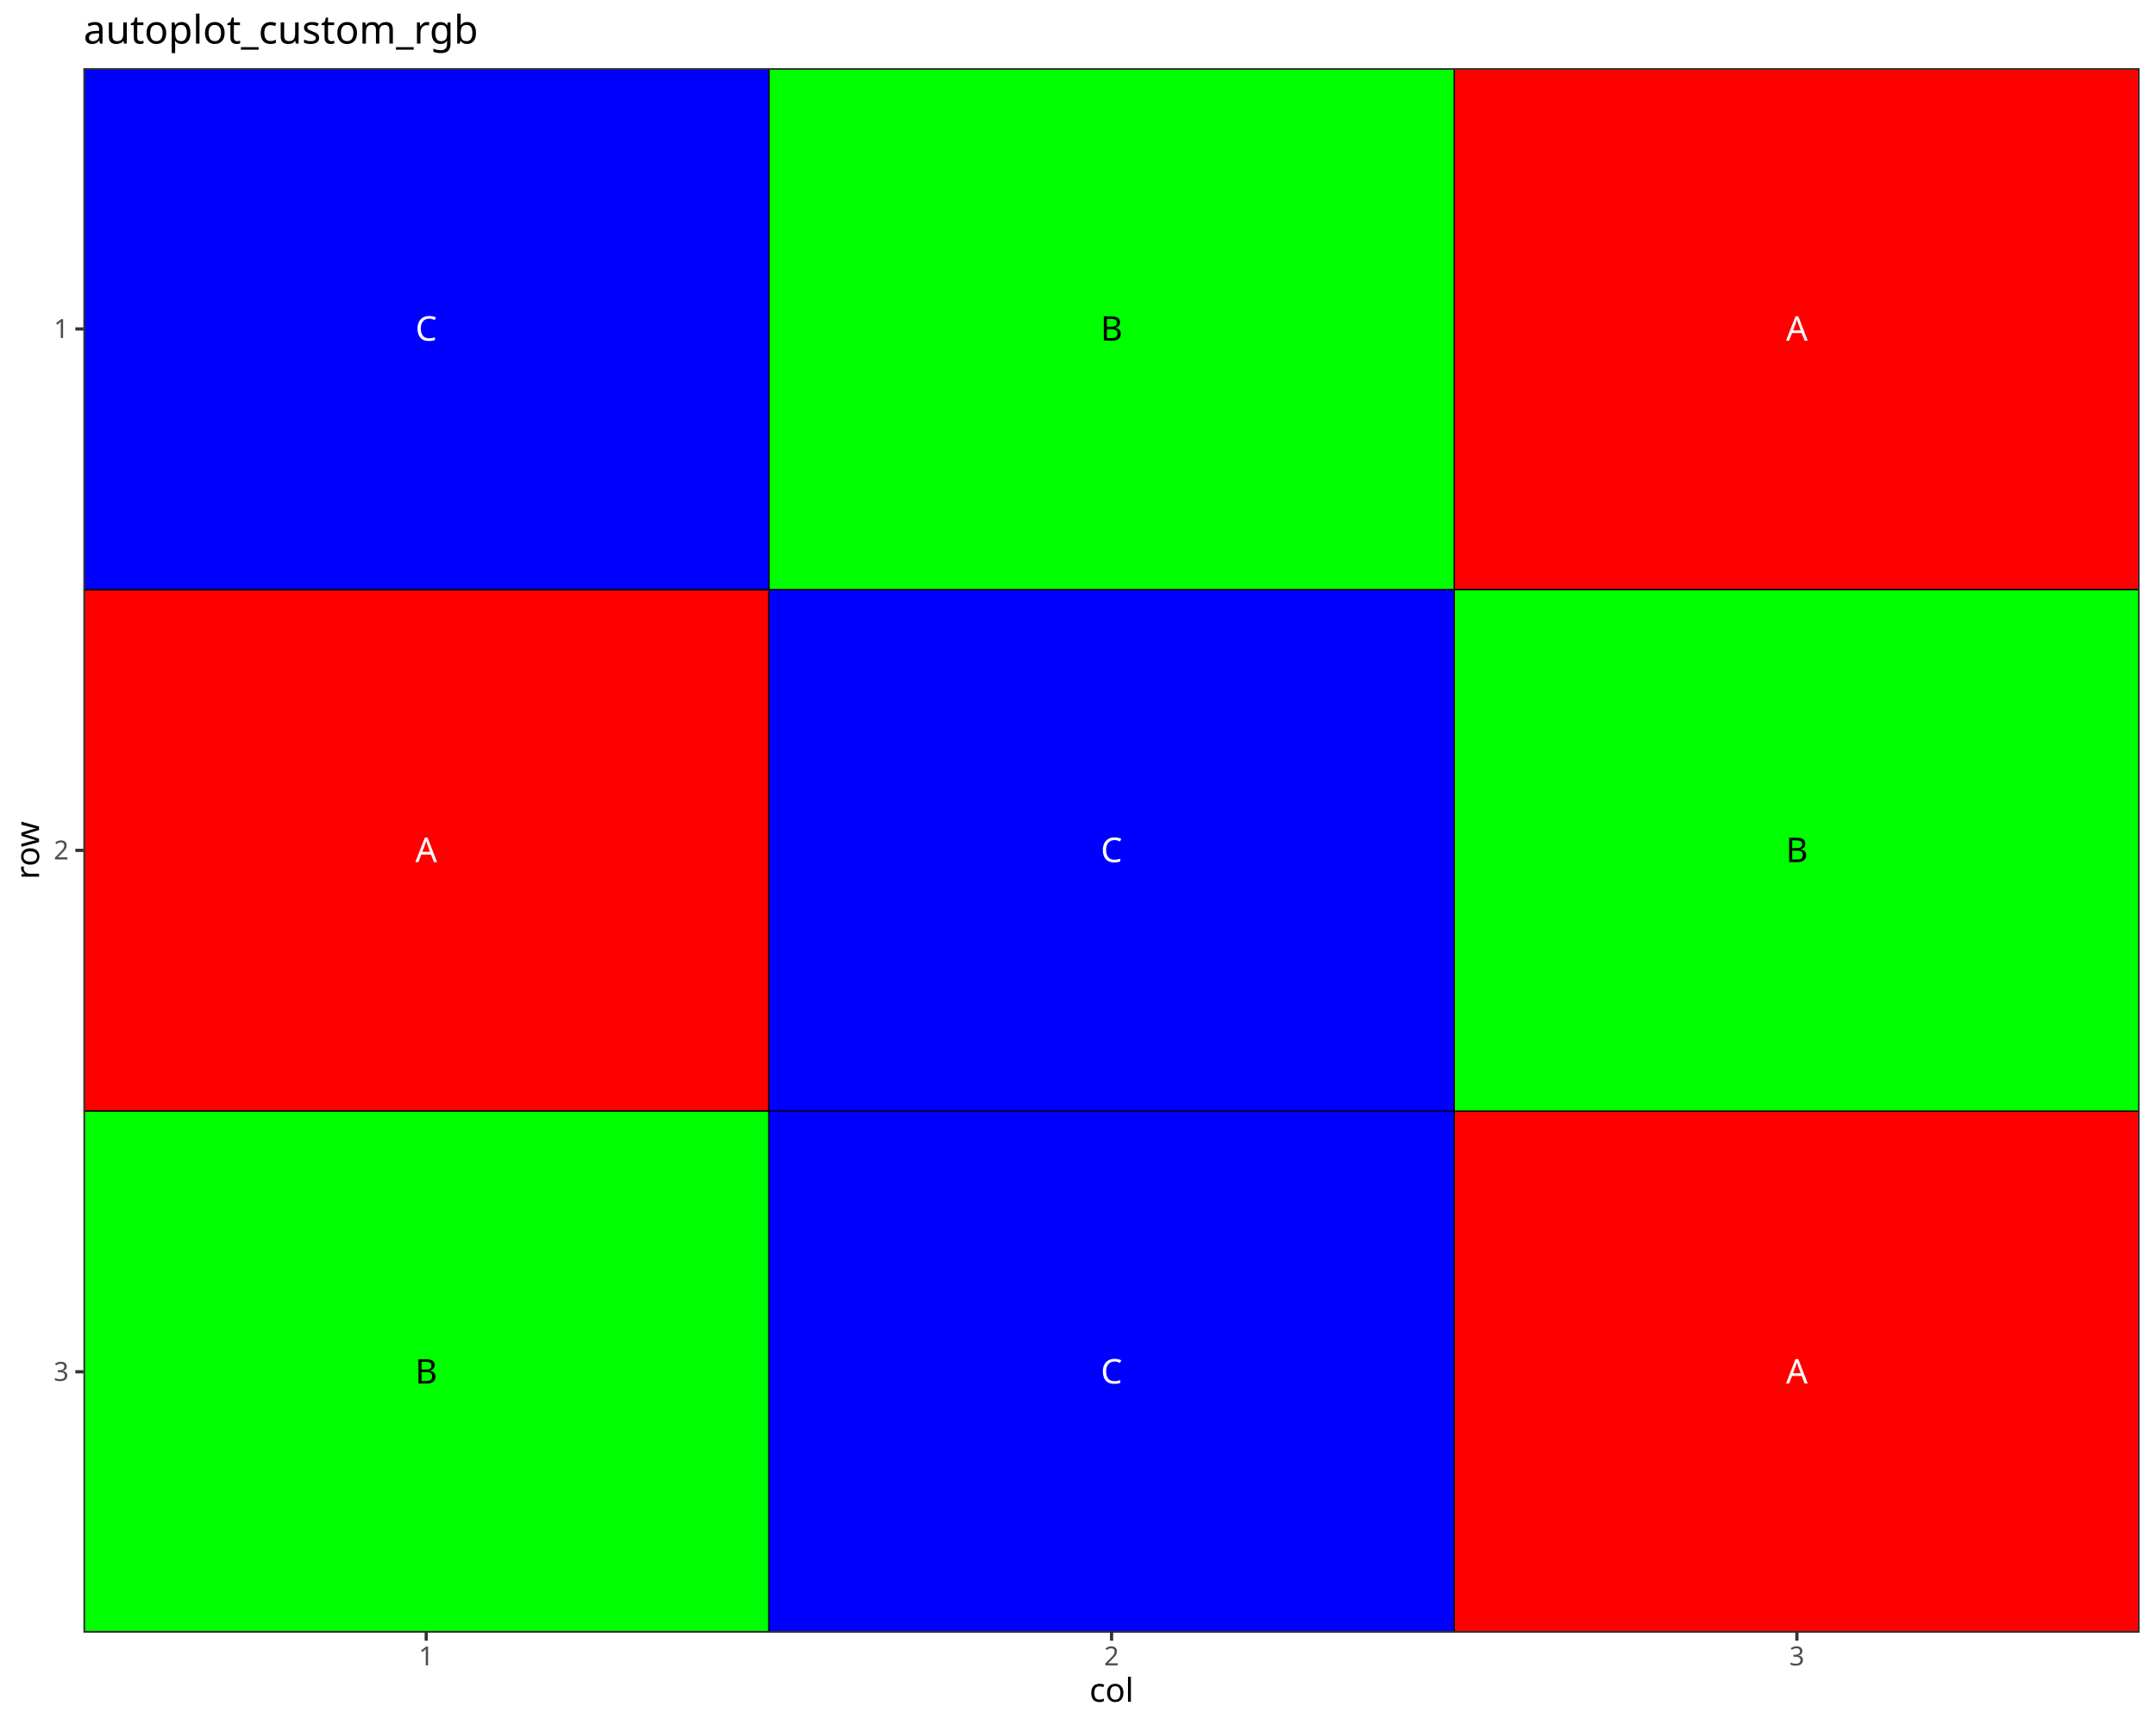
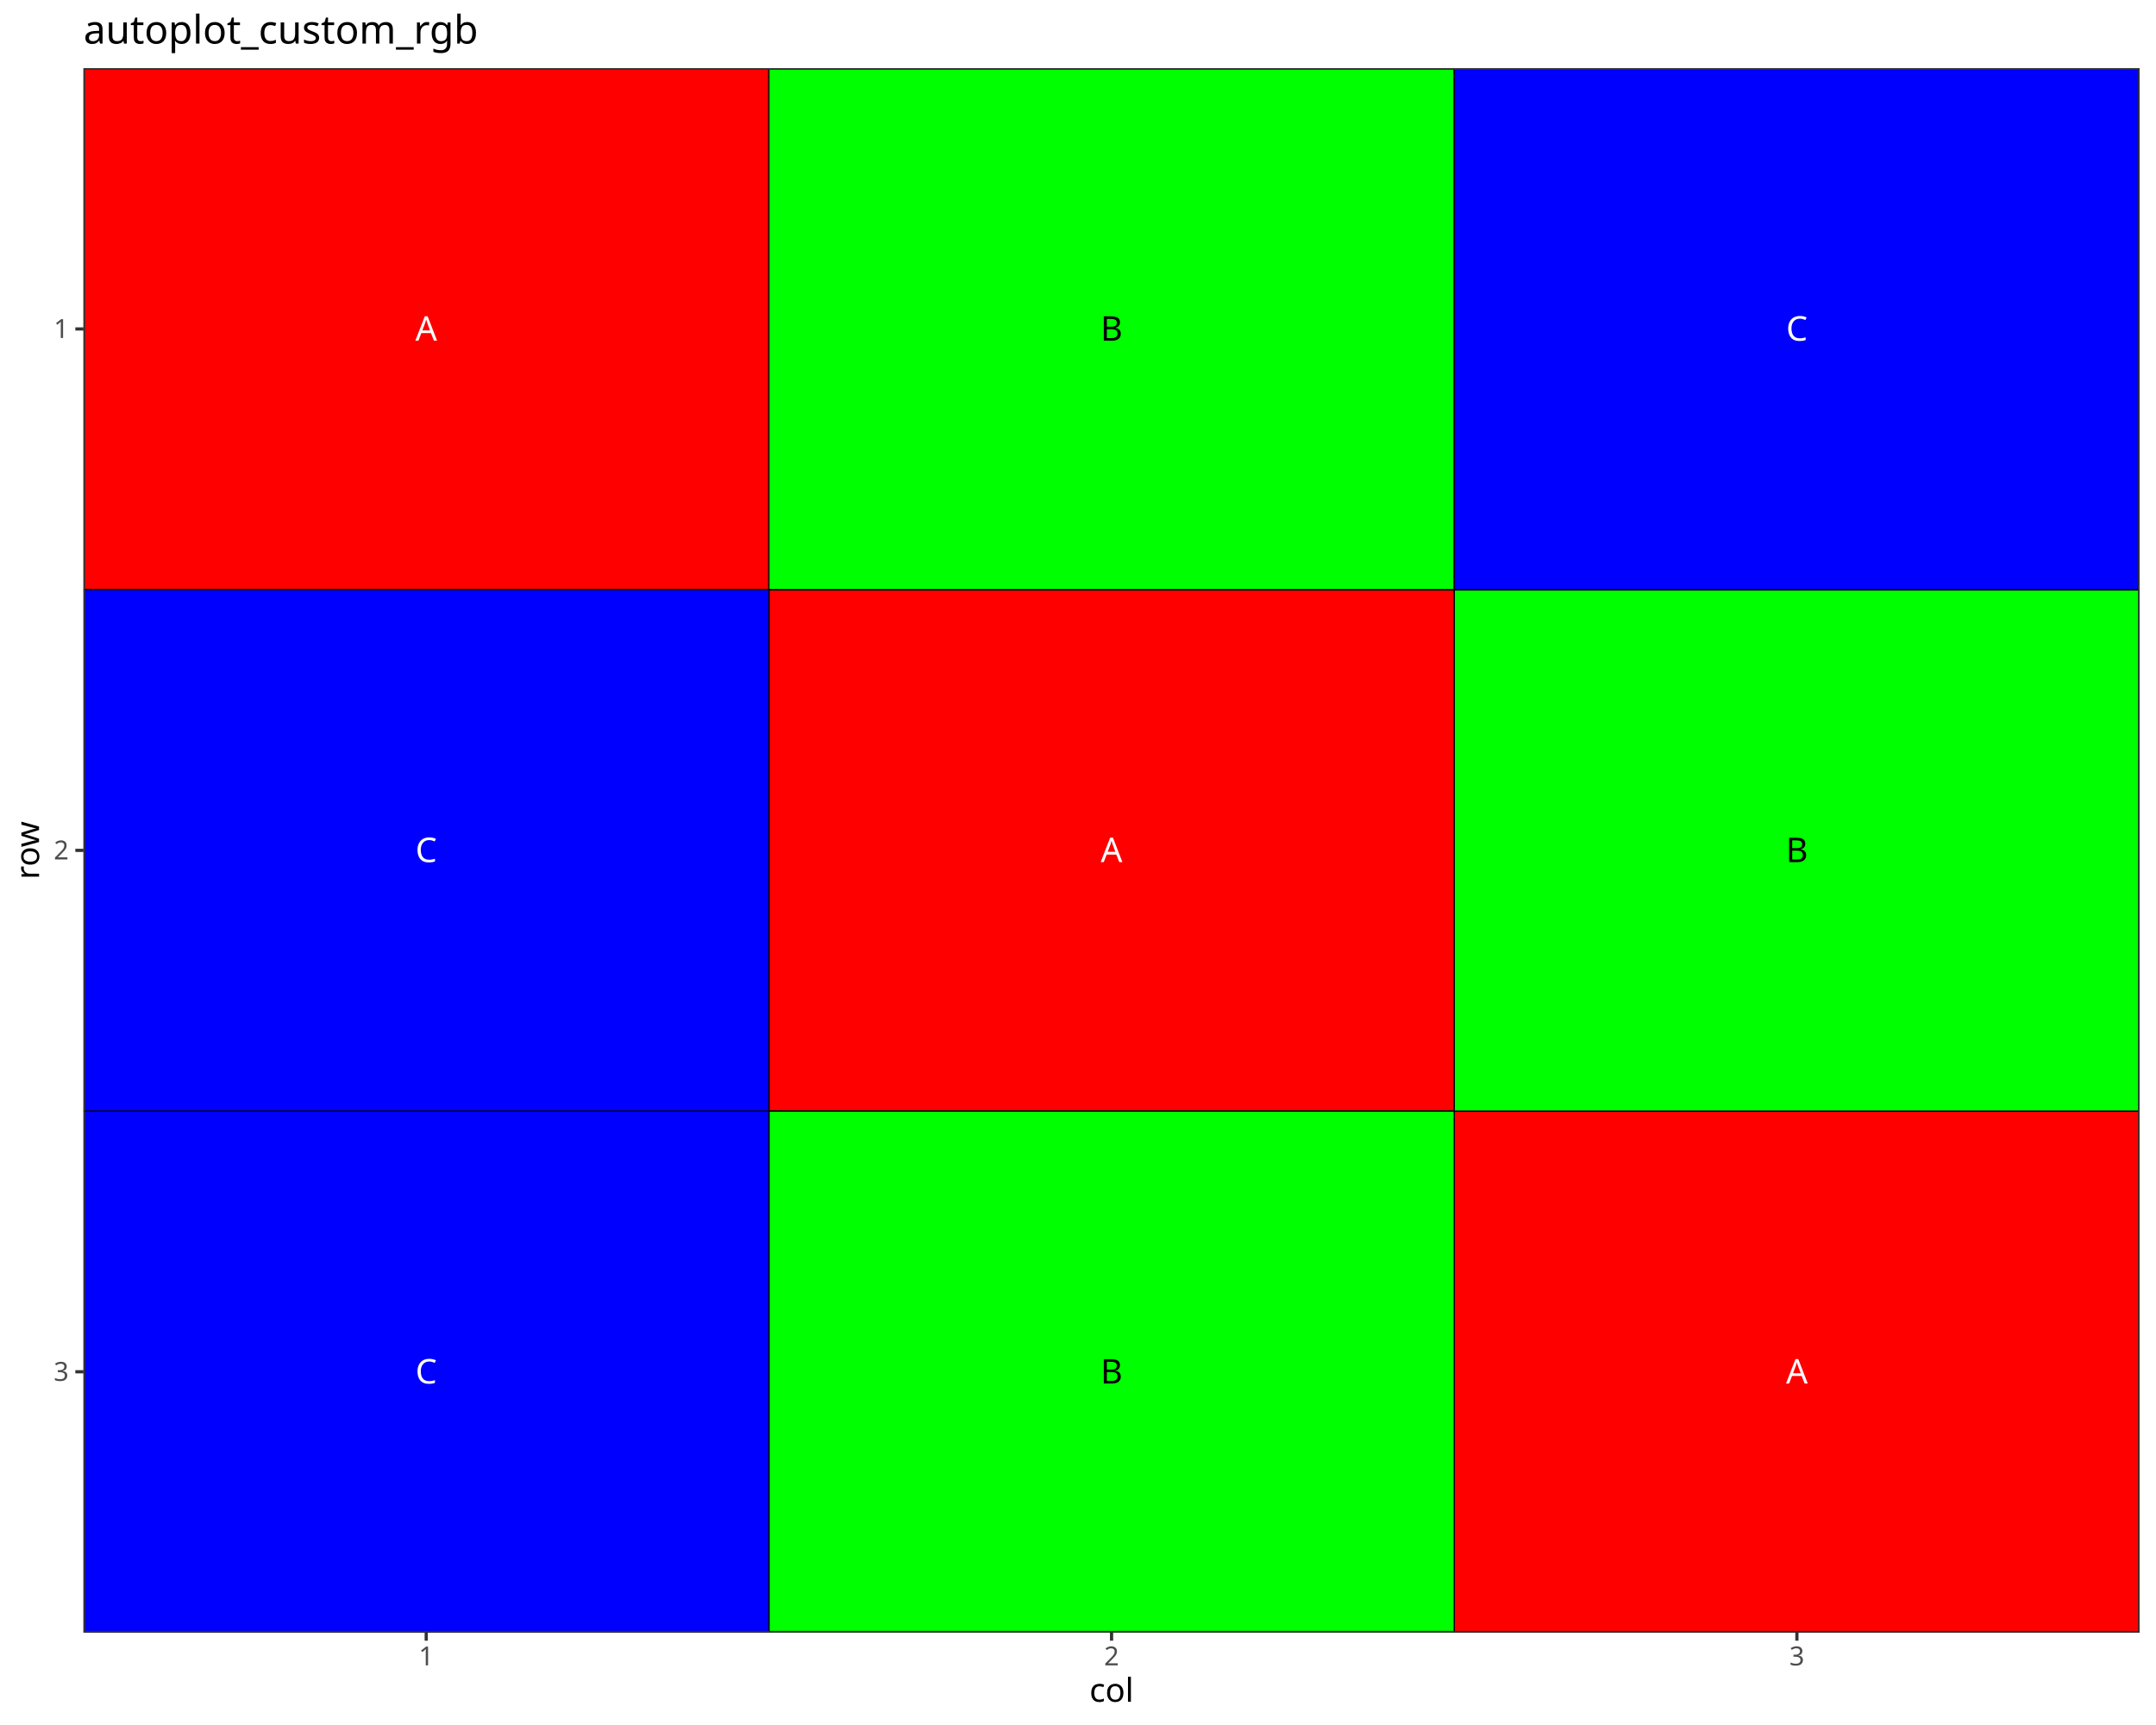
<svg xmlns="http://www.w3.org/2000/svg" class="svglite" data-engine-version="2.0" width="720.00pt" height="576.00pt" viewBox="0 0 720.00 576.00">
  <defs>
    <style type="text/css">
    .svglite line, .svglite polyline, .svglite polygon, .svglite path, .svglite rect, .svglite circle {
      fill: none;
      stroke: #000000;
      stroke-linecap: round;
      stroke-linejoin: round;
      stroke-miterlimit: 10.00;
    }
  </style>
  </defs>
  <rect width="100%" height="100%" style="stroke: none; fill: #FFFFFF;" />
  <defs>
    <clipPath id="cpMC4wMHw3MjAuMDB8MC4wMHw1NzYuMDA=">
      <rect x="0.00" y="0.00" width="720.00" height="576.00" />
    </clipPath>
  </defs>
  <g clip-path="url(#cpMC4wMHw3MjAuMDB8MC4wMHw1NzYuMDA=)">
    <rect x="0.00" y="0.00" width="720.00" height="576.00" style="stroke-width: 1.07; stroke: #FFFFFF; fill: #FFFFFF;" />
  </g>
  <defs>
    <clipPath id="cpMjcuOTB8NzE0LjUyfDIyLjc4fDU0NS4xMQ==">
      <rect x="27.90" y="22.78" width="686.62" height="522.33" />
    </clipPath>
  </defs>
  <g clip-path="url(#cpMjcuOTB8NzE0LjUyfDIyLjc4fDU0NS4xMQ==)">
    <rect x="27.90" y="22.78" width="686.62" height="522.33" style="stroke-width: 1.07; stroke: none; fill: #FFFFFF;" />
    <polyline points="27.90,22.78 714.52,22.78 " style="stroke-width: 0.53; stroke: #EBEBEB; stroke-linecap: butt;" />
    <polyline points="27.90,196.89 714.52,196.89 " style="stroke-width: 0.53; stroke: #EBEBEB; stroke-linecap: butt;" />
    <polyline points="27.90,371.00 714.52,371.00 " style="stroke-width: 0.53; stroke: #EBEBEB; stroke-linecap: butt;" />
    <polyline points="27.90,545.11 714.52,545.11 " style="stroke-width: 0.53; stroke: #EBEBEB; stroke-linecap: butt;" />
    <polyline points="27.90,545.11 27.90,22.78 " style="stroke-width: 0.53; stroke: #EBEBEB; stroke-linecap: butt;" />
    <polyline points="256.77,545.11 256.77,22.78 " style="stroke-width: 0.53; stroke: #EBEBEB; stroke-linecap: butt;" />
    <polyline points="485.65,545.11 485.65,22.78 " style="stroke-width: 0.53; stroke: #EBEBEB; stroke-linecap: butt;" />
    <polyline points="714.52,545.11 714.52,22.78 " style="stroke-width: 0.53; stroke: #EBEBEB; stroke-linecap: butt;" />
    <polyline points="27.90,109.84 714.52,109.84 " style="stroke-width: 1.07; stroke: #EBEBEB; stroke-linecap: butt;" />
    <polyline points="27.90,283.95 714.52,283.95 " style="stroke-width: 1.07; stroke: #EBEBEB; stroke-linecap: butt;" />
    <polyline points="27.90,458.06 714.52,458.06 " style="stroke-width: 1.07; stroke: #EBEBEB; stroke-linecap: butt;" />
    <polyline points="142.34,545.11 142.34,22.78 " style="stroke-width: 1.07; stroke: #EBEBEB; stroke-linecap: butt;" />
    <polyline points="371.21,545.11 371.21,22.78 " style="stroke-width: 1.07; stroke: #EBEBEB; stroke-linecap: butt;" />
    <polyline points="600.08,545.11 600.08,22.78 " style="stroke-width: 1.07; stroke: #EBEBEB; stroke-linecap: butt;" />
-     <rect x="485.65" y="22.78" width="228.87" height="174.11" style="stroke-width: 0.43; stroke-linecap: butt; stroke-linejoin: miter; fill: #FF0000;" />
-     <rect x="27.90" y="196.89" width="228.87" height="174.11" style="stroke-width: 0.43; stroke-linecap: butt; stroke-linejoin: miter; fill: #FF0000;" />
+     <rect x="27.90" y="22.78" width="228.87" height="174.11" style="stroke-width: 0.43; stroke-linecap: butt; stroke-linejoin: miter; fill: #FF0000;" />
+     <rect x="256.77" y="196.89" width="228.87" height="174.11" style="stroke-width: 0.43; stroke-linecap: butt; stroke-linejoin: miter; fill: #FF0000;" />
    <rect x="485.65" y="371.00" width="228.87" height="174.11" style="stroke-width: 0.43; stroke-linecap: butt; stroke-linejoin: miter; fill: #FF0000;" />
    <rect x="256.77" y="22.78" width="228.87" height="174.11" style="stroke-width: 0.43; stroke-linecap: butt; stroke-linejoin: miter; fill: #00FF00;" />
-     <rect x="27.90" y="371.00" width="228.87" height="174.11" style="stroke-width: 0.43; stroke-linecap: butt; stroke-linejoin: miter; fill: #00FF00;" />
+     <rect x="256.77" y="371.00" width="228.87" height="174.11" style="stroke-width: 0.43; stroke-linecap: butt; stroke-linejoin: miter; fill: #00FF00;" />
    <rect x="485.65" y="196.89" width="228.87" height="174.11" style="stroke-width: 0.43; stroke-linecap: butt; stroke-linejoin: miter; fill: #00FF00;" />
-     <rect x="27.90" y="22.78" width="228.87" height="174.11" style="stroke-width: 0.43; stroke-linecap: butt; stroke-linejoin: miter; fill: #0000FF;" />
-     <rect x="256.77" y="371.00" width="228.87" height="174.11" style="stroke-width: 0.43; stroke-linecap: butt; stroke-linejoin: miter; fill: #0000FF;" />
-     <rect x="256.77" y="196.89" width="228.87" height="174.11" style="stroke-width: 0.43; stroke-linecap: butt; stroke-linejoin: miter; fill: #0000FF;" />
-     <text x="600.08" y="113.75" text-anchor="middle" style="font-size: 11.38px; fill: #FFFFFF; font-family: sans;" textLength="7.59px" lengthAdjust="spacingAndGlyphs">A</text>
-     <text x="142.34" y="287.86" text-anchor="middle" style="font-size: 11.38px; fill: #FFFFFF; font-family: sans;" textLength="7.59px" lengthAdjust="spacingAndGlyphs">A</text>
+     <rect x="485.65" y="22.78" width="228.87" height="174.11" style="stroke-width: 0.43; stroke-linecap: butt; stroke-linejoin: miter; fill: #0000FF;" />
+     <rect x="27.90" y="371.00" width="228.87" height="174.11" style="stroke-width: 0.43; stroke-linecap: butt; stroke-linejoin: miter; fill: #0000FF;" />
+     <rect x="27.90" y="196.89" width="228.87" height="174.11" style="stroke-width: 0.43; stroke-linecap: butt; stroke-linejoin: miter; fill: #0000FF;" />
+     <text x="142.34" y="113.75" text-anchor="middle" style="font-size: 11.38px; fill: #FFFFFF; font-family: sans;" textLength="7.59px" lengthAdjust="spacingAndGlyphs">A</text>
+     <text x="371.21" y="287.86" text-anchor="middle" style="font-size: 11.38px; fill: #FFFFFF; font-family: sans;" textLength="7.59px" lengthAdjust="spacingAndGlyphs">A</text>
    <text x="600.08" y="461.97" text-anchor="middle" style="font-size: 11.38px; fill: #FFFFFF; font-family: sans;" textLength="7.59px" lengthAdjust="spacingAndGlyphs">A</text>
    <text x="371.21" y="113.75" text-anchor="middle" style="font-size: 11.38px; font-family: sans;" textLength="7.59px" lengthAdjust="spacingAndGlyphs">B</text>
-     <text x="142.34" y="461.97" text-anchor="middle" style="font-size: 11.38px; font-family: sans;" textLength="7.59px" lengthAdjust="spacingAndGlyphs">B</text>
+     <text x="371.21" y="461.97" text-anchor="middle" style="font-size: 11.38px; font-family: sans;" textLength="7.59px" lengthAdjust="spacingAndGlyphs">B</text>
    <text x="600.08" y="287.86" text-anchor="middle" style="font-size: 11.38px; font-family: sans;" textLength="7.59px" lengthAdjust="spacingAndGlyphs">B</text>
-     <text x="142.34" y="113.75" text-anchor="middle" style="font-size: 11.38px; fill: #FFFFFF; font-family: sans;" textLength="8.22px" lengthAdjust="spacingAndGlyphs">C</text>
-     <text x="371.21" y="461.97" text-anchor="middle" style="font-size: 11.38px; fill: #FFFFFF; font-family: sans;" textLength="8.22px" lengthAdjust="spacingAndGlyphs">C</text>
-     <text x="371.21" y="287.86" text-anchor="middle" style="font-size: 11.38px; fill: #FFFFFF; font-family: sans;" textLength="8.22px" lengthAdjust="spacingAndGlyphs">C</text>
+     <text x="600.08" y="113.75" text-anchor="middle" style="font-size: 11.38px; fill: #FFFFFF; font-family: sans;" textLength="8.22px" lengthAdjust="spacingAndGlyphs">C</text>
+     <text x="142.34" y="461.97" text-anchor="middle" style="font-size: 11.38px; fill: #FFFFFF; font-family: sans;" textLength="8.22px" lengthAdjust="spacingAndGlyphs">C</text>
+     <text x="142.34" y="287.86" text-anchor="middle" style="font-size: 11.38px; fill: #FFFFFF; font-family: sans;" textLength="8.22px" lengthAdjust="spacingAndGlyphs">C</text>
    <rect x="27.90" y="22.78" width="686.62" height="522.33" style="stroke-width: 1.07; stroke: #333333;" />
  </g>
  <g clip-path="url(#cpMC4wMHw3MjAuMDB8MC4wMHw1NzYuMDA=)">
    <text x="22.97" y="112.87" text-anchor="end" style="font-size: 8.80px; fill: #4D4D4D; font-family: sans;" textLength="4.89px" lengthAdjust="spacingAndGlyphs">1</text>
    <text x="22.97" y="286.98" text-anchor="end" style="font-size: 8.80px; fill: #4D4D4D; font-family: sans;" textLength="4.89px" lengthAdjust="spacingAndGlyphs">2</text>
    <text x="22.97" y="461.09" text-anchor="end" style="font-size: 8.80px; fill: #4D4D4D; font-family: sans;" textLength="4.89px" lengthAdjust="spacingAndGlyphs">3</text>
    <polyline points="25.16,109.84 27.90,109.84 " style="stroke-width: 1.07; stroke: #333333; stroke-linecap: butt;" />
    <polyline points="25.16,283.95 27.90,283.95 " style="stroke-width: 1.07; stroke: #333333; stroke-linecap: butt;" />
    <polyline points="25.16,458.06 27.90,458.06 " style="stroke-width: 1.07; stroke: #333333; stroke-linecap: butt;" />
    <polyline points="142.34,547.85 142.34,545.11 " style="stroke-width: 1.07; stroke: #333333; stroke-linecap: butt;" />
    <polyline points="371.21,547.85 371.21,545.11 " style="stroke-width: 1.07; stroke: #333333; stroke-linecap: butt;" />
    <polyline points="600.08,547.85 600.08,545.11 " style="stroke-width: 1.07; stroke: #333333; stroke-linecap: butt;" />
    <text x="142.34" y="556.10" text-anchor="middle" style="font-size: 8.80px; fill: #4D4D4D; font-family: sans;" textLength="4.89px" lengthAdjust="spacingAndGlyphs">1</text>
    <text x="371.21" y="556.10" text-anchor="middle" style="font-size: 8.80px; fill: #4D4D4D; font-family: sans;" textLength="4.89px" lengthAdjust="spacingAndGlyphs">2</text>
    <text x="600.08" y="556.10" text-anchor="middle" style="font-size: 8.80px; fill: #4D4D4D; font-family: sans;" textLength="4.89px" lengthAdjust="spacingAndGlyphs">3</text>
    <text x="371.21" y="568.24" text-anchor="middle" style="font-size: 11.00px; font-family: sans;" textLength="14.06px" lengthAdjust="spacingAndGlyphs">col</text>
    <text transform="translate(13.05,283.95) rotate(-90)" text-anchor="middle" style="font-size: 11.00px; font-family: sans;" textLength="17.73px" lengthAdjust="spacingAndGlyphs">row</text>
    <text x="27.90" y="14.56" style="font-size: 13.20px; font-family: sans;" textLength="123.30px" lengthAdjust="spacingAndGlyphs">autoplot_custom_rgb</text>
  </g>
</svg>
